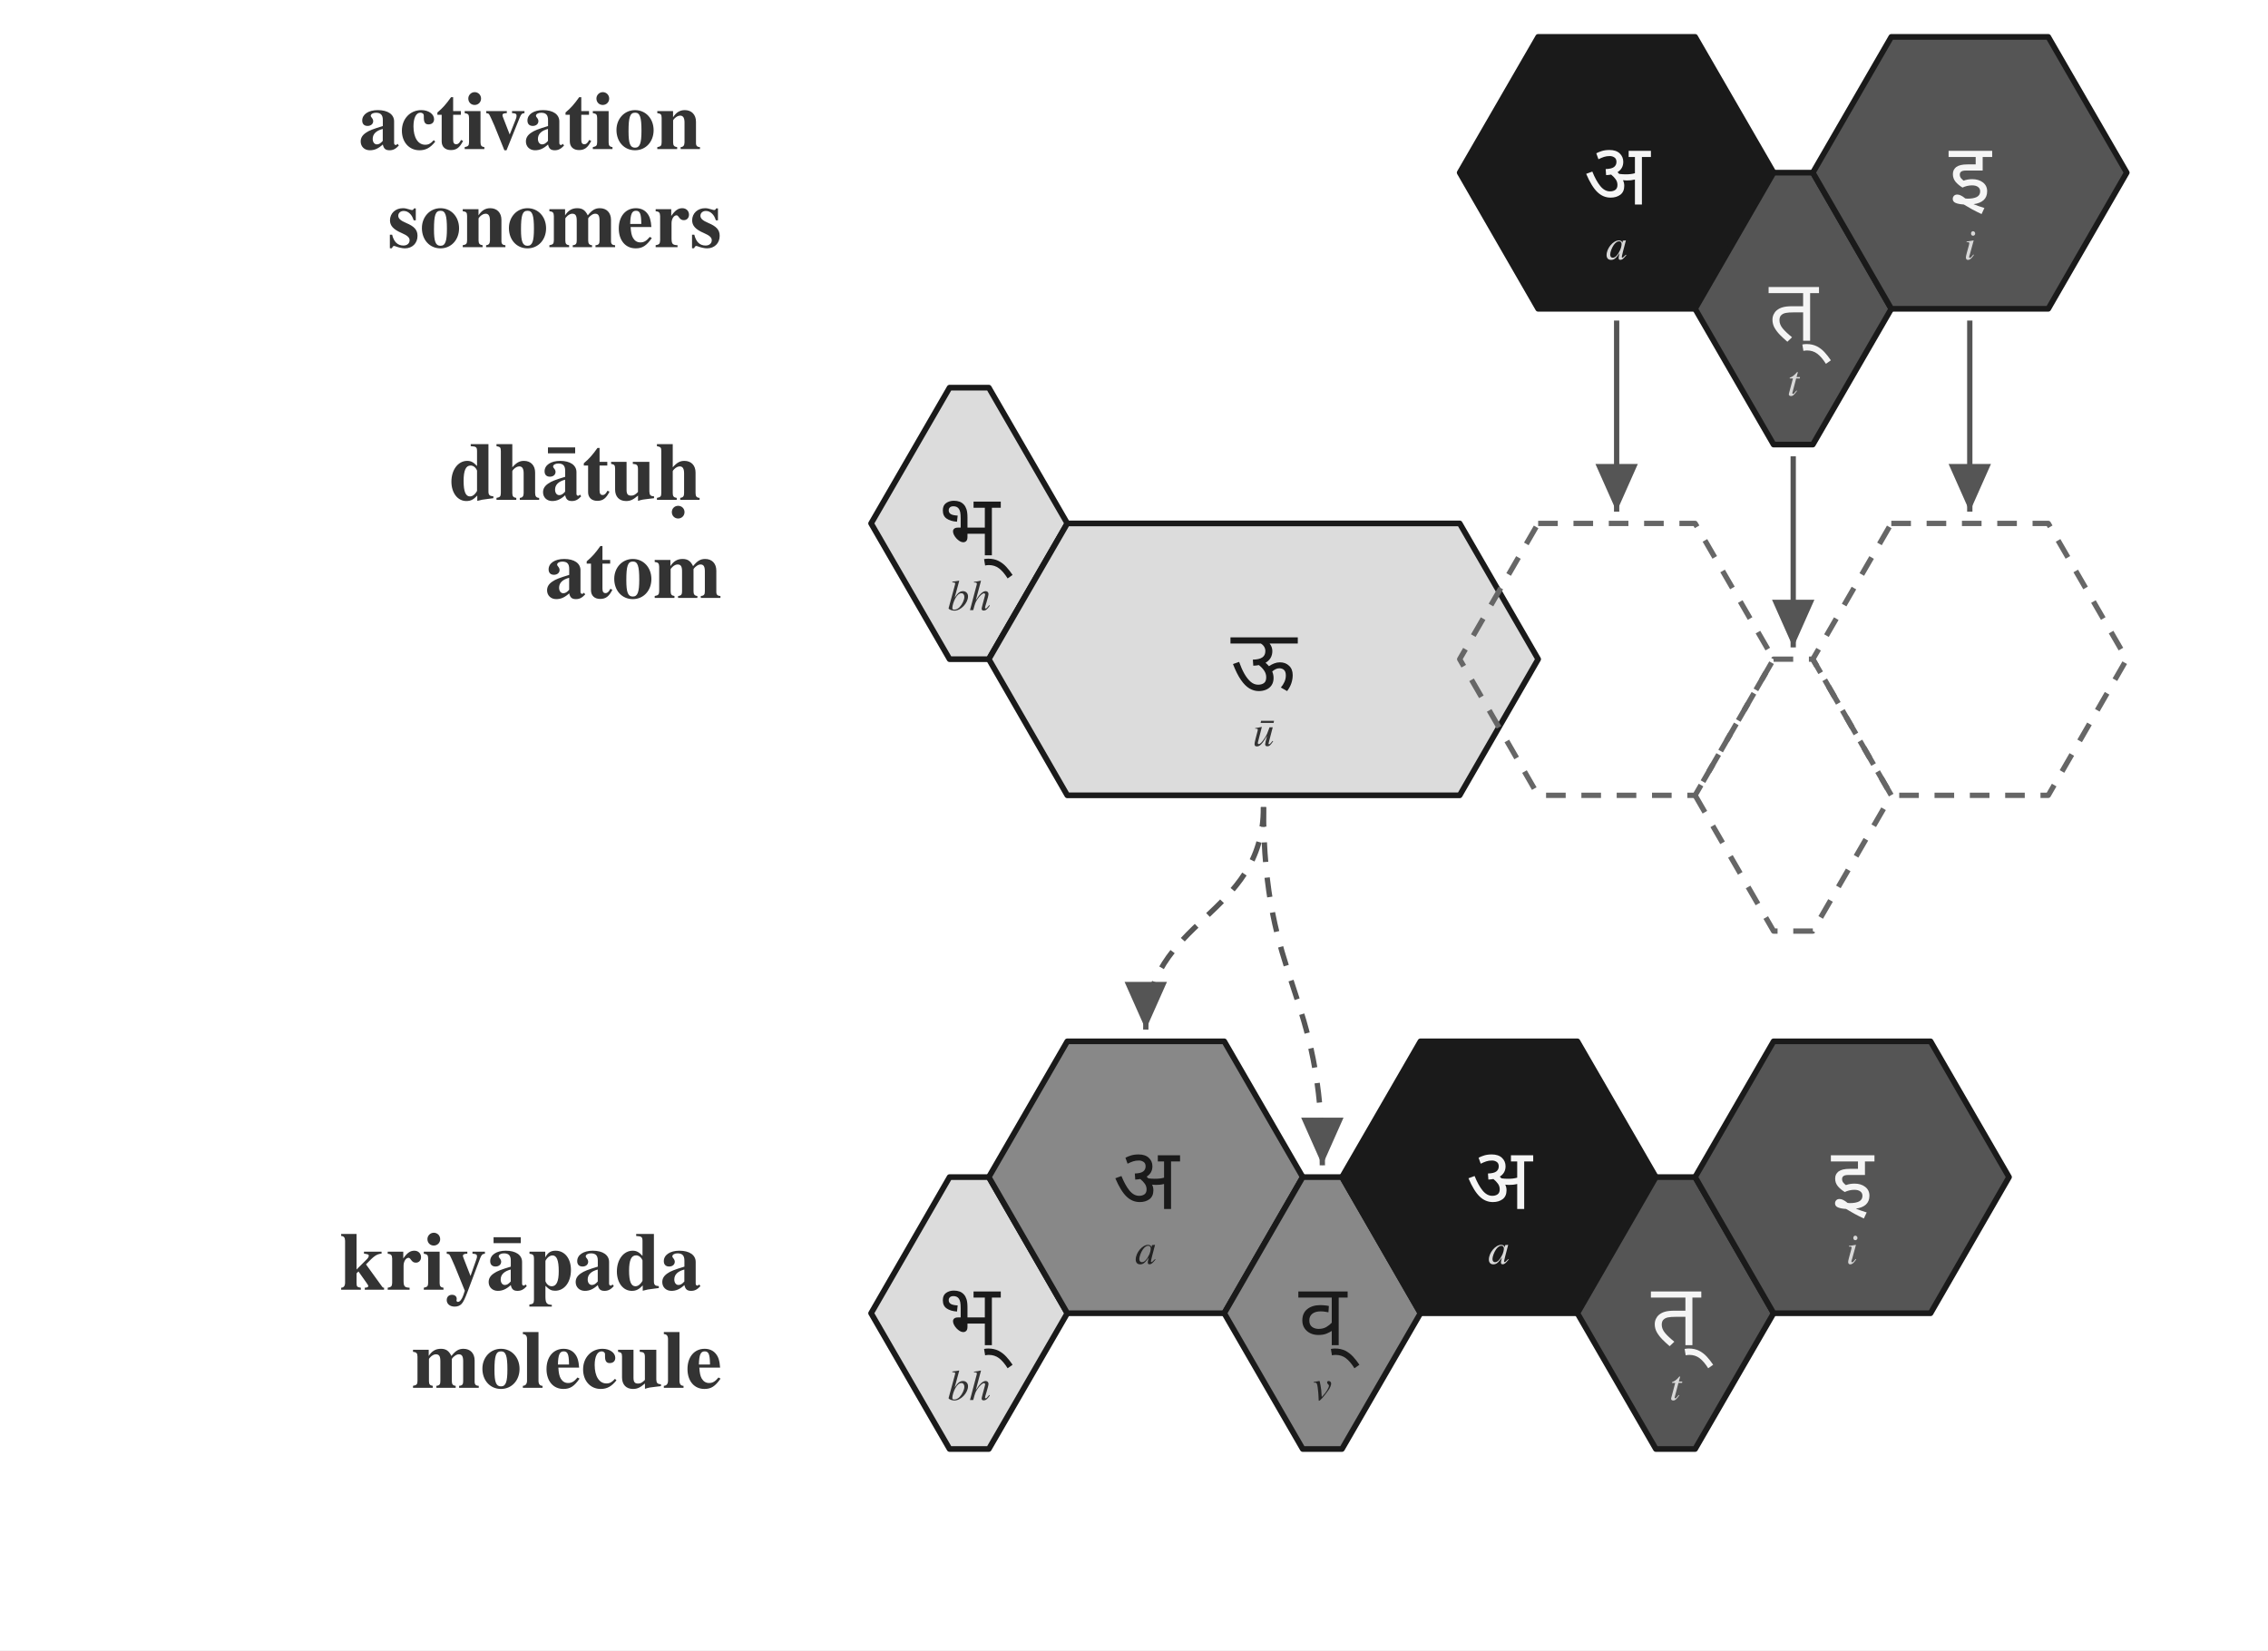
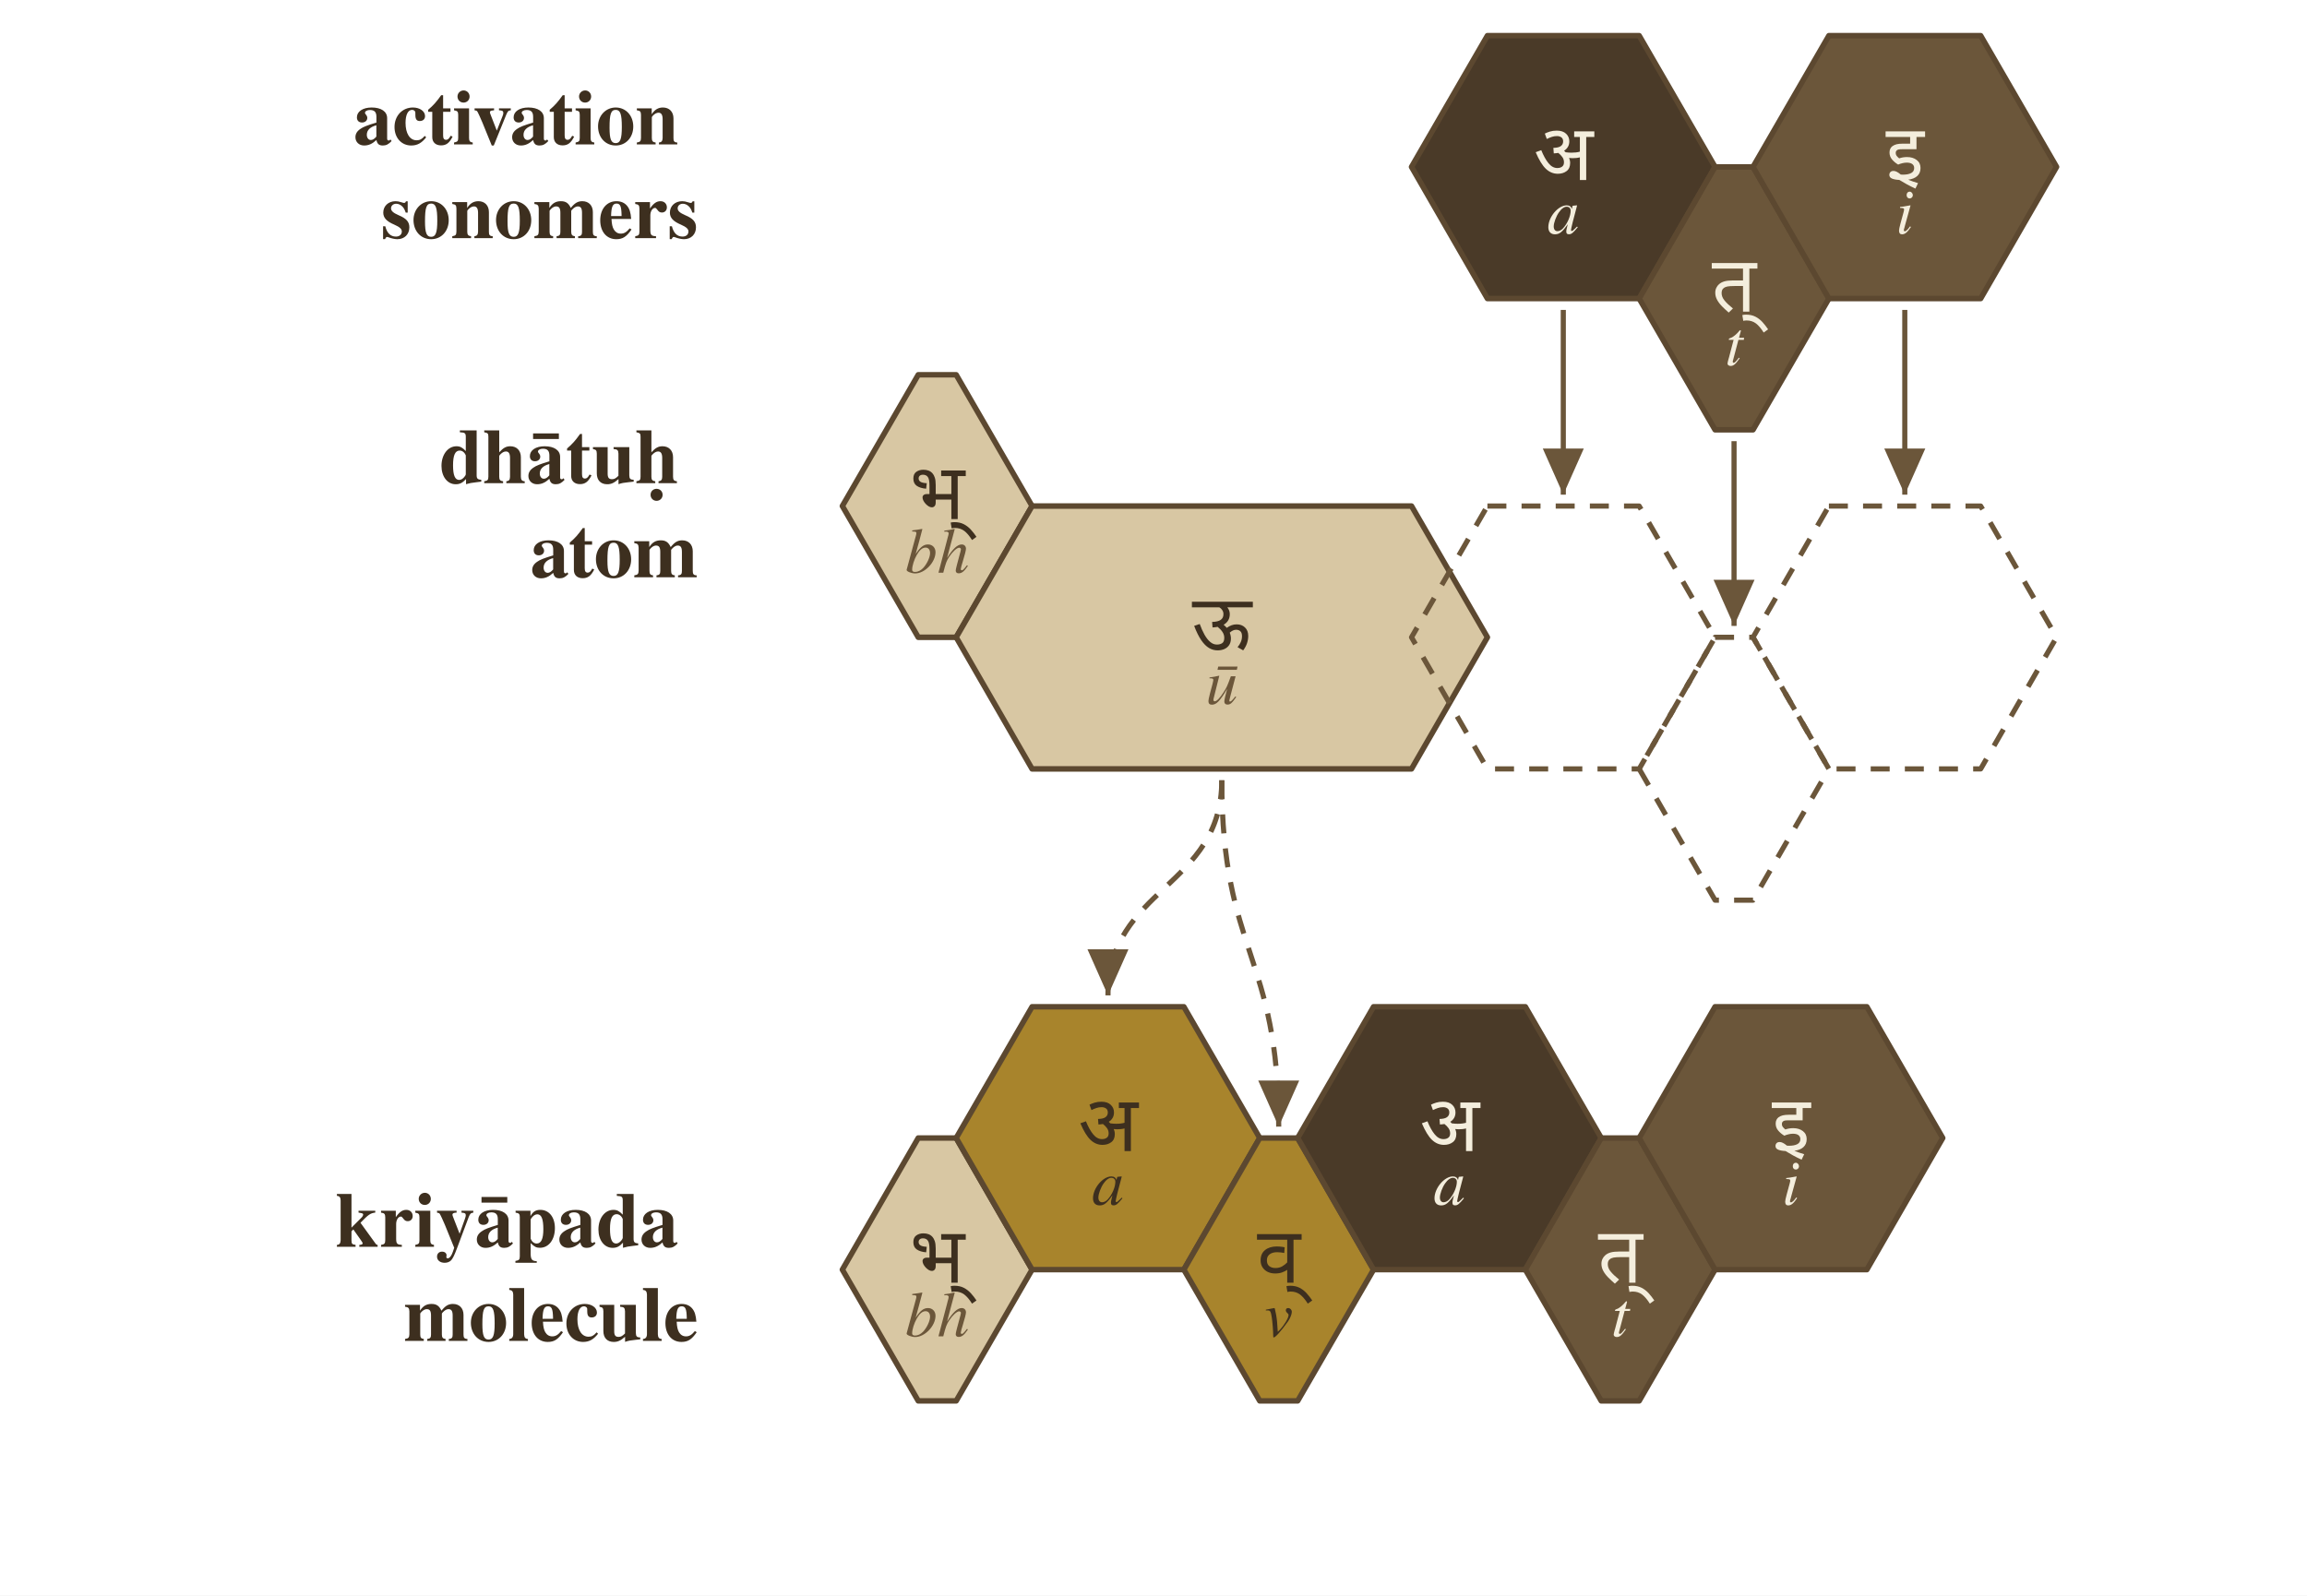
- <svg xmlns="http://www.w3.org/2000/svg" viewBox="0 0 578.0 420.6" width="578.0" height="420.6">
-   <rect x="0" y="0" width="578.0" height="420.6" fill="white" />
+ <svg xmlns="http://www.w3.org/2000/svg" viewBox="0 0 608.0 420.6" width="4.5in" height="3.113in">
+   <rect x="0" y="0" width="608.0" height="420.6" fill="#ffffff" />
  <defs>
    <marker id="arrowhead" markerWidth="10" markerHeight="8" refX="9" refY="4" orient="auto" markerUnits="strokeWidth">
-       <polygon points="0,0 9,4 0,8" fill="#555555" />
+       <polygon points="0,0 9,4 0,8" fill="#6b563a" />
    </marker>
  </defs>
-   <text x="184.0" y="44.0" font-family="Charter, Georgia, Times, serif" font-size="21" font-weight="700" text-anchor="end" dominant-baseline="middle" fill="#333333">
-     <tspan x="184.0" y="31.5">activation</tspan>
-     <tspan x="184.0" y="56.5">sonomers</tspan>
+   <text x="184.0" y="44.0" font-family="Charter, Georgia, Times, serif" font-size="20.6" font-weight="700" text-anchor="end" dominant-baseline="middle" fill="#3d2f1f">
+     <tspan x="184.0" y="31.7">activation</tspan>
+     <tspan x="184.0" y="56.4">sonomers</tspan>
  </text>
-   <text x="184.0" y="133.4" font-family="Charter, Georgia, Times, serif" font-size="21" font-weight="700" text-anchor="end" dominant-baseline="middle" fill="#333333">
-     <tspan x="184.0" y="120.9">dhātuḥ</tspan>
-     <tspan x="184.0" y="145.9">atom</tspan>
+   <text x="184.0" y="133.4" font-family="Charter, Georgia, Times, serif" font-size="20.6" font-weight="700" text-anchor="end" dominant-baseline="middle" fill="#3d2f1f">
+     <tspan x="184.0" y="121.0">dhātuḥ</tspan>
+     <tspan x="184.0" y="145.8">atom</tspan>
  </text>
-   <text x="184.0" y="334.7" font-family="Charter, Georgia, Times, serif" font-size="21" font-weight="700" text-anchor="end" dominant-baseline="middle" fill="#333333">
-     <tspan x="184.0" y="322.2">kriyāpada</tspan>
-     <tspan x="184.0" y="347.2">molecule</tspan>
+   <text x="184.0" y="334.7" font-family="Charter, Georgia, Times, serif" font-size="20.6" font-weight="700" text-anchor="end" dominant-baseline="middle" fill="#3d2f1f">
+     <tspan x="184.0" y="322.3">kriyāpada</tspan>
+     <tspan x="184.0" y="347.1">molecule</tspan>
  </text>
-   <polygon points="392.0,9.4 432.0,9.4 452.0,44.0 432.0,78.7 392.0,78.7 372.0,44.0" fill="#1a1a1a" stroke="#1a1a1a" stroke-width="1.45" stroke-linejoin="round" />
-   <text x="412.0" y="44.5" font-family="Noto Sans Devanagari, Kohinoor Devanagari, Devanagari MT, Arial Unicode MS, sans-serif" font-size="22" font-weight="500" text-anchor="middle" dominant-baseline="middle" fill="#f5f5f5">अ</text>
-   <text x="412.0" y="63.0" font-family="Charter, Georgia, Times, serif" font-size="11" font-style="italic" text-anchor="middle" dominant-baseline="middle" fill="#d8d8d8">a</text>
-   <polygon points="452.0,44.0 462.0,44.0 482.0,78.7 462.0,113.3 452.0,113.3 432.0,78.7" fill="#555555" stroke="#1a1a1a" stroke-width="1.45" stroke-linejoin="round" />
-   <text x="457.0" y="79.2" font-family="Noto Sans Devanagari, Kohinoor Devanagari, Devanagari MT, Arial Unicode MS, sans-serif" font-size="22" font-weight="500" text-anchor="middle" dominant-baseline="middle" fill="#f5f5f5">त्</text>
-   <text x="457.0" y="97.7" font-family="Charter, Georgia, Times, serif" font-size="11" font-style="italic" text-anchor="middle" dominant-baseline="middle" fill="#d8d8d8">t</text>
-   <polygon points="482.0,9.4 522.0,9.4 542.0,44.0 522.0,78.7 482.0,78.7 462.0,44.0" fill="#555555" stroke="#1a1a1a" stroke-width="1.45" stroke-linejoin="round" />
-   <text x="502.0" y="44.5" font-family="Noto Sans Devanagari, Kohinoor Devanagari, Devanagari MT, Arial Unicode MS, sans-serif" font-size="22" font-weight="500" text-anchor="middle" dominant-baseline="middle" fill="#f5f5f5">इ</text>
-   <text x="502.0" y="63.0" font-family="Charter, Georgia, Times, serif" font-size="11" font-style="italic" text-anchor="middle" dominant-baseline="middle" fill="#d8d8d8">i</text>
-   <polygon points="242.0,98.8 252.0,98.8 272.0,133.4 252.0,168.0 242.0,168.0 222.0,133.4" fill="#dcdcdc" stroke="#1a1a1a" stroke-width="1.45" stroke-linejoin="round" />
-   <text x="247.0" y="133.9" font-family="Noto Sans Devanagari, Kohinoor Devanagari, Devanagari MT, Arial Unicode MS, sans-serif" font-size="22" font-weight="500" text-anchor="middle" dominant-baseline="middle" fill="#1a1a1a">भ्</text>
-   <text x="247.0" y="152.4" font-family="Charter, Georgia, Times, serif" font-size="11" font-style="italic" text-anchor="middle" dominant-baseline="middle" fill="#333333">bh</text>
-   <polygon points="272.0,133.4 372.0,133.4 392.0,168.0 372.0,202.7 272.0,202.7 252.0,168.0" fill="#dcdcdc" stroke="#1a1a1a" stroke-width="1.45" stroke-linejoin="round" />
-   <text x="322.0" y="168.5" font-family="Noto Sans Devanagari, Kohinoor Devanagari, Devanagari MT, Arial Unicode MS, sans-serif" font-size="22" font-weight="500" text-anchor="middle" dominant-baseline="middle" fill="#1a1a1a">ऊ</text>
-   <text x="322.0" y="187.0" font-family="Charter, Georgia, Times, serif" font-size="11" font-style="italic" text-anchor="middle" dominant-baseline="middle" fill="#333333">ū</text>
-   <polygon points="392.0,133.4 432.0,133.4 452.0,168.0 432.0,202.7 392.0,202.7 372.0,168.0" fill="none" stroke="#666666" stroke-width="1.35" stroke-dasharray="5 4" stroke-linejoin="round" />
-   <polygon points="452.0,168.0 462.0,168.0 482.0,202.7 462.0,237.3 452.0,237.3 432.0,202.7" fill="none" stroke="#666666" stroke-width="1.35" stroke-dasharray="5 4" stroke-linejoin="round" />
-   <polygon points="482.0,133.4 522.0,133.4 542.0,168.0 522.0,202.7 482.0,202.7 462.0,168.0" fill="none" stroke="#666666" stroke-width="1.35" stroke-dasharray="5 4" stroke-linejoin="round" />
-   <path d="M 412.0,81.7 L 412.0,130.4" fill="none" stroke="#555555" stroke-width="1.35" marker-end="url(#arrowhead)" />
-   <path d="M 457.0,116.3 L 457.0,165.0" fill="none" stroke="#555555" stroke-width="1.35" marker-end="url(#arrowhead)" />
-   <path d="M 502.0,81.7 L 502.0,130.4" fill="none" stroke="#555555" stroke-width="1.35" marker-end="url(#arrowhead)" />
-   <path d="M 322.0,205.7 C 322.0,234.0 292.0,234.0 292.0,262.4" fill="none" stroke="#555555" stroke-width="1.35" stroke-dasharray="5 4" marker-end="url(#arrowhead)" />
-   <path d="M 322.0,205.7 C 322.0,251.4 337.0,251.4 337.0,297.0" fill="none" stroke="#555555" stroke-width="1.35" stroke-dasharray="5 4" marker-end="url(#arrowhead)" />
-   <polygon points="242.0,300.0 252.0,300.0 272.0,334.7 252.0,369.3 242.0,369.3 222.0,334.7" fill="#dcdcdc" stroke="#1a1a1a" stroke-width="1.45" stroke-linejoin="round" />
-   <text x="247.0" y="335.2" font-family="Noto Sans Devanagari, Kohinoor Devanagari, Devanagari MT, Arial Unicode MS, sans-serif" font-size="22" font-weight="500" text-anchor="middle" dominant-baseline="middle" fill="#1a1a1a">भ्</text>
-   <text x="247.0" y="353.7" font-family="Charter, Georgia, Times, serif" font-size="11" font-style="italic" text-anchor="middle" dominant-baseline="middle" fill="#333333">bh</text>
-   <polygon points="272.0,265.4 312.0,265.4 332.0,300.0 312.0,334.7 272.0,334.7 252.0,300.0" fill="#888888" stroke="#1a1a1a" stroke-width="1.45" stroke-linejoin="round" />
-   <text x="292.0" y="300.5" font-family="Noto Sans Devanagari, Kohinoor Devanagari, Devanagari MT, Arial Unicode MS, sans-serif" font-size="22" font-weight="500" text-anchor="middle" dominant-baseline="middle" fill="#1a1a1a">अ</text>
-   <text x="292.0" y="319.0" font-family="Charter, Georgia, Times, serif" font-size="11" font-style="italic" text-anchor="middle" dominant-baseline="middle" fill="#222222">a</text>
-   <polygon points="332.0,300.0 342.0,300.0 362.0,334.7 342.0,369.3 332.0,369.3 312.0,334.7" fill="#888888" stroke="#1a1a1a" stroke-width="1.45" stroke-linejoin="round" />
-   <text x="337.0" y="335.2" font-family="Noto Sans Devanagari, Kohinoor Devanagari, Devanagari MT, Arial Unicode MS, sans-serif" font-size="22" font-weight="500" text-anchor="middle" dominant-baseline="middle" fill="#1a1a1a">व्</text>
-   <text x="337.0" y="353.7" font-family="Charter, Georgia, Times, serif" font-size="11" font-style="italic" text-anchor="middle" dominant-baseline="middle" fill="#222222">v</text>
-   <polygon points="362.0,265.4 402.0,265.4 422.0,300.0 402.0,334.7 362.0,334.7 342.0,300.0" fill="#1a1a1a" stroke="#1a1a1a" stroke-width="1.45" stroke-linejoin="round" />
-   <text x="382.0" y="300.5" font-family="Noto Sans Devanagari, Kohinoor Devanagari, Devanagari MT, Arial Unicode MS, sans-serif" font-size="22" font-weight="500" text-anchor="middle" dominant-baseline="middle" fill="#f5f5f5">अ</text>
-   <text x="382.0" y="319.0" font-family="Charter, Georgia, Times, serif" font-size="11" font-style="italic" text-anchor="middle" dominant-baseline="middle" fill="#d8d8d8">a</text>
-   <polygon points="422.0,300.0 432.0,300.0 452.0,334.7 432.0,369.3 422.0,369.3 402.0,334.7" fill="#555555" stroke="#1a1a1a" stroke-width="1.45" stroke-linejoin="round" />
-   <text x="427.0" y="335.2" font-family="Noto Sans Devanagari, Kohinoor Devanagari, Devanagari MT, Arial Unicode MS, sans-serif" font-size="22" font-weight="500" text-anchor="middle" dominant-baseline="middle" fill="#f5f5f5">त्</text>
-   <text x="427.0" y="353.7" font-family="Charter, Georgia, Times, serif" font-size="11" font-style="italic" text-anchor="middle" dominant-baseline="middle" fill="#d8d8d8">t</text>
-   <polygon points="452.0,265.4 492.0,265.4 512.0,300.0 492.0,334.7 452.0,334.7 432.0,300.0" fill="#555555" stroke="#1a1a1a" stroke-width="1.45" stroke-linejoin="round" />
-   <text x="472.0" y="300.5" font-family="Noto Sans Devanagari, Kohinoor Devanagari, Devanagari MT, Arial Unicode MS, sans-serif" font-size="22" font-weight="500" text-anchor="middle" dominant-baseline="middle" fill="#f5f5f5">इ</text>
-   <text x="472.0" y="319.0" font-family="Charter, Georgia, Times, serif" font-size="11" font-style="italic" text-anchor="middle" dominant-baseline="middle" fill="#d8d8d8">i</text>
+   <polygon points="392.0,9.4 432.0,9.4 452.0,44.0 432.0,78.7 392.0,78.7 372.0,44.0" fill="#4a3a28" stroke="#5c4830" stroke-width="1.45" stroke-linejoin="round" />
+   <text x="412.0" y="40.3" font-family="Noto Sans Devanagari, Mangal, Devanagari Sangam MN, sans-serif" font-size="20.6" font-weight="500" text-anchor="middle" dominant-baseline="middle" fill="#f4eedd">अ</text>
+   <text x="412.0" y="56.8" font-family="Charter, Georgia, Times, serif" font-size="16.9" font-style="italic" text-anchor="middle" dominant-baseline="middle" fill="#f4eedd">a</text>
+   <polygon points="452.0,44.0 462.0,44.0 482.0,78.7 462.0,113.3 452.0,113.3 432.0,78.7" fill="#6b563a" stroke="#5c4830" stroke-width="1.45" stroke-linejoin="round" />
+   <text x="457.0" y="75.0" font-family="Noto Sans Devanagari, Mangal, Devanagari Sangam MN, sans-serif" font-size="20.6" font-weight="500" text-anchor="middle" dominant-baseline="middle" fill="#f4eedd">त्</text>
+   <text x="457.0" y="91.5" font-family="Charter, Georgia, Times, serif" font-size="16.9" font-style="italic" text-anchor="middle" dominant-baseline="middle" fill="#f4eedd">t</text>
+   <polygon points="482.0,9.4 522.0,9.4 542.0,44.0 522.0,78.7 482.0,78.7 462.0,44.0" fill="#6b563a" stroke="#5c4830" stroke-width="1.45" stroke-linejoin="round" />
+   <text x="502.0" y="40.3" font-family="Noto Sans Devanagari, Mangal, Devanagari Sangam MN, sans-serif" font-size="20.6" font-weight="500" text-anchor="middle" dominant-baseline="middle" fill="#f4eedd">इ</text>
+   <text x="502.0" y="56.8" font-family="Charter, Georgia, Times, serif" font-size="16.9" font-style="italic" text-anchor="middle" dominant-baseline="middle" fill="#f4eedd">i</text>
+   <polygon points="242.0,98.8 252.0,98.8 272.0,133.4 252.0,168.0 242.0,168.0 222.0,133.4" fill="#d8c7a3" stroke="#5c4830" stroke-width="1.45" stroke-linejoin="round" />
+   <text x="247.0" y="129.7" font-family="Noto Sans Devanagari, Mangal, Devanagari Sangam MN, sans-serif" font-size="20.6" font-weight="500" text-anchor="middle" dominant-baseline="middle" fill="#3d2f1f">भ्</text>
+   <text x="247.0" y="146.2" font-family="Charter, Georgia, Times, serif" font-size="16.9" font-style="italic" text-anchor="middle" dominant-baseline="middle" fill="#6b563a">bh</text>
+   <polygon points="272.0,133.4 372.0,133.4 392.0,168.0 372.0,202.7 272.0,202.7 252.0,168.0" fill="#d8c7a3" stroke="#5c4830" stroke-width="1.45" stroke-linejoin="round" />
+   <text x="322.0" y="164.3" font-family="Noto Sans Devanagari, Mangal, Devanagari Sangam MN, sans-serif" font-size="20.6" font-weight="500" text-anchor="middle" dominant-baseline="middle" fill="#3d2f1f">ऊ</text>
+   <text x="322.0" y="180.8" font-family="Charter, Georgia, Times, serif" font-size="16.9" font-style="italic" text-anchor="middle" dominant-baseline="middle" fill="#6b563a">ū</text>
+   <polygon points="392.0,133.4 432.0,133.4 452.0,168.0 432.0,202.7 392.0,202.7 372.0,168.0" fill="none" stroke="#6b563a" stroke-width="1.35" stroke-dasharray="5 4" stroke-linejoin="round" />
+   <polygon points="452.0,168.0 462.0,168.0 482.0,202.7 462.0,237.3 452.0,237.3 432.0,202.7" fill="none" stroke="#6b563a" stroke-width="1.35" stroke-dasharray="5 4" stroke-linejoin="round" />
+   <polygon points="482.0,133.4 522.0,133.4 542.0,168.0 522.0,202.7 482.0,202.7 462.0,168.0" fill="none" stroke="#6b563a" stroke-width="1.35" stroke-dasharray="5 4" stroke-linejoin="round" />
+   <path d="M 412.0,81.7 L 412.0,130.4" fill="none" stroke="#6b563a" stroke-width="1.35" marker-end="url(#arrowhead)" />
+   <path d="M 457.0,116.3 L 457.0,165.0" fill="none" stroke="#6b563a" stroke-width="1.35" marker-end="url(#arrowhead)" />
+   <path d="M 502.0,81.7 L 502.0,130.4" fill="none" stroke="#6b563a" stroke-width="1.35" marker-end="url(#arrowhead)" />
+   <path d="M 322.0,205.7 C 322.0,234.0 292.0,234.0 292.0,262.4" fill="none" stroke="#6b563a" stroke-width="1.35" stroke-dasharray="5 4" marker-end="url(#arrowhead)" />
+   <path d="M 322.0,205.7 C 322.0,251.4 337.0,251.4 337.0,297.0" fill="none" stroke="#6b563a" stroke-width="1.35" stroke-dasharray="5 4" marker-end="url(#arrowhead)" />
+   <polygon points="242.0,300.0 252.0,300.0 272.0,334.7 252.0,369.3 242.0,369.3 222.0,334.7" fill="#d8c7a3" stroke="#5c4830" stroke-width="1.45" stroke-linejoin="round" />
+   <text x="247.0" y="331.0" font-family="Noto Sans Devanagari, Mangal, Devanagari Sangam MN, sans-serif" font-size="20.6" font-weight="500" text-anchor="middle" dominant-baseline="middle" fill="#3d2f1f">भ्</text>
+   <text x="247.0" y="347.5" font-family="Charter, Georgia, Times, serif" font-size="16.9" font-style="italic" text-anchor="middle" dominant-baseline="middle" fill="#6b563a">bh</text>
+   <polygon points="272.0,265.4 312.0,265.4 332.0,300.0 312.0,334.7 272.0,334.7 252.0,300.0" fill="#a8842c" stroke="#5c4830" stroke-width="1.45" stroke-linejoin="round" />
+   <text x="292.0" y="296.3" font-family="Noto Sans Devanagari, Mangal, Devanagari Sangam MN, sans-serif" font-size="20.6" font-weight="500" text-anchor="middle" dominant-baseline="middle" fill="#3d2f1f">अ</text>
+   <text x="292.0" y="312.8" font-family="Charter, Georgia, Times, serif" font-size="16.9" font-style="italic" text-anchor="middle" dominant-baseline="middle" fill="#3d2f1f">a</text>
+   <polygon points="332.0,300.0 342.0,300.0 362.0,334.7 342.0,369.3 332.0,369.3 312.0,334.7" fill="#a8842c" stroke="#5c4830" stroke-width="1.45" stroke-linejoin="round" />
+   <text x="337.0" y="331.0" font-family="Noto Sans Devanagari, Mangal, Devanagari Sangam MN, sans-serif" font-size="20.6" font-weight="500" text-anchor="middle" dominant-baseline="middle" fill="#3d2f1f">व्</text>
+   <text x="337.0" y="347.5" font-family="Charter, Georgia, Times, serif" font-size="16.9" font-style="italic" text-anchor="middle" dominant-baseline="middle" fill="#3d2f1f">v</text>
+   <polygon points="362.0,265.4 402.0,265.4 422.0,300.0 402.0,334.7 362.0,334.7 342.0,300.0" fill="#4a3a28" stroke="#5c4830" stroke-width="1.45" stroke-linejoin="round" />
+   <text x="382.0" y="296.3" font-family="Noto Sans Devanagari, Mangal, Devanagari Sangam MN, sans-serif" font-size="20.6" font-weight="500" text-anchor="middle" dominant-baseline="middle" fill="#f4eedd">अ</text>
+   <text x="382.0" y="312.8" font-family="Charter, Georgia, Times, serif" font-size="16.9" font-style="italic" text-anchor="middle" dominant-baseline="middle" fill="#f4eedd">a</text>
+   <polygon points="422.0,300.0 432.0,300.0 452.0,334.7 432.0,369.3 422.0,369.3 402.0,334.7" fill="#6b563a" stroke="#5c4830" stroke-width="1.45" stroke-linejoin="round" />
+   <text x="427.0" y="331.0" font-family="Noto Sans Devanagari, Mangal, Devanagari Sangam MN, sans-serif" font-size="20.6" font-weight="500" text-anchor="middle" dominant-baseline="middle" fill="#f4eedd">त्</text>
+   <text x="427.0" y="347.5" font-family="Charter, Georgia, Times, serif" font-size="16.9" font-style="italic" text-anchor="middle" dominant-baseline="middle" fill="#f4eedd">t</text>
+   <polygon points="452.0,265.4 492.0,265.4 512.0,300.0 492.0,334.7 452.0,334.7 432.0,300.0" fill="#6b563a" stroke="#5c4830" stroke-width="1.45" stroke-linejoin="round" />
+   <text x="472.0" y="296.3" font-family="Noto Sans Devanagari, Mangal, Devanagari Sangam MN, sans-serif" font-size="20.6" font-weight="500" text-anchor="middle" dominant-baseline="middle" fill="#f4eedd">इ</text>
+   <text x="472.0" y="312.8" font-family="Charter, Georgia, Times, serif" font-size="16.9" font-style="italic" text-anchor="middle" dominant-baseline="middle" fill="#f4eedd">i</text>
</svg>
